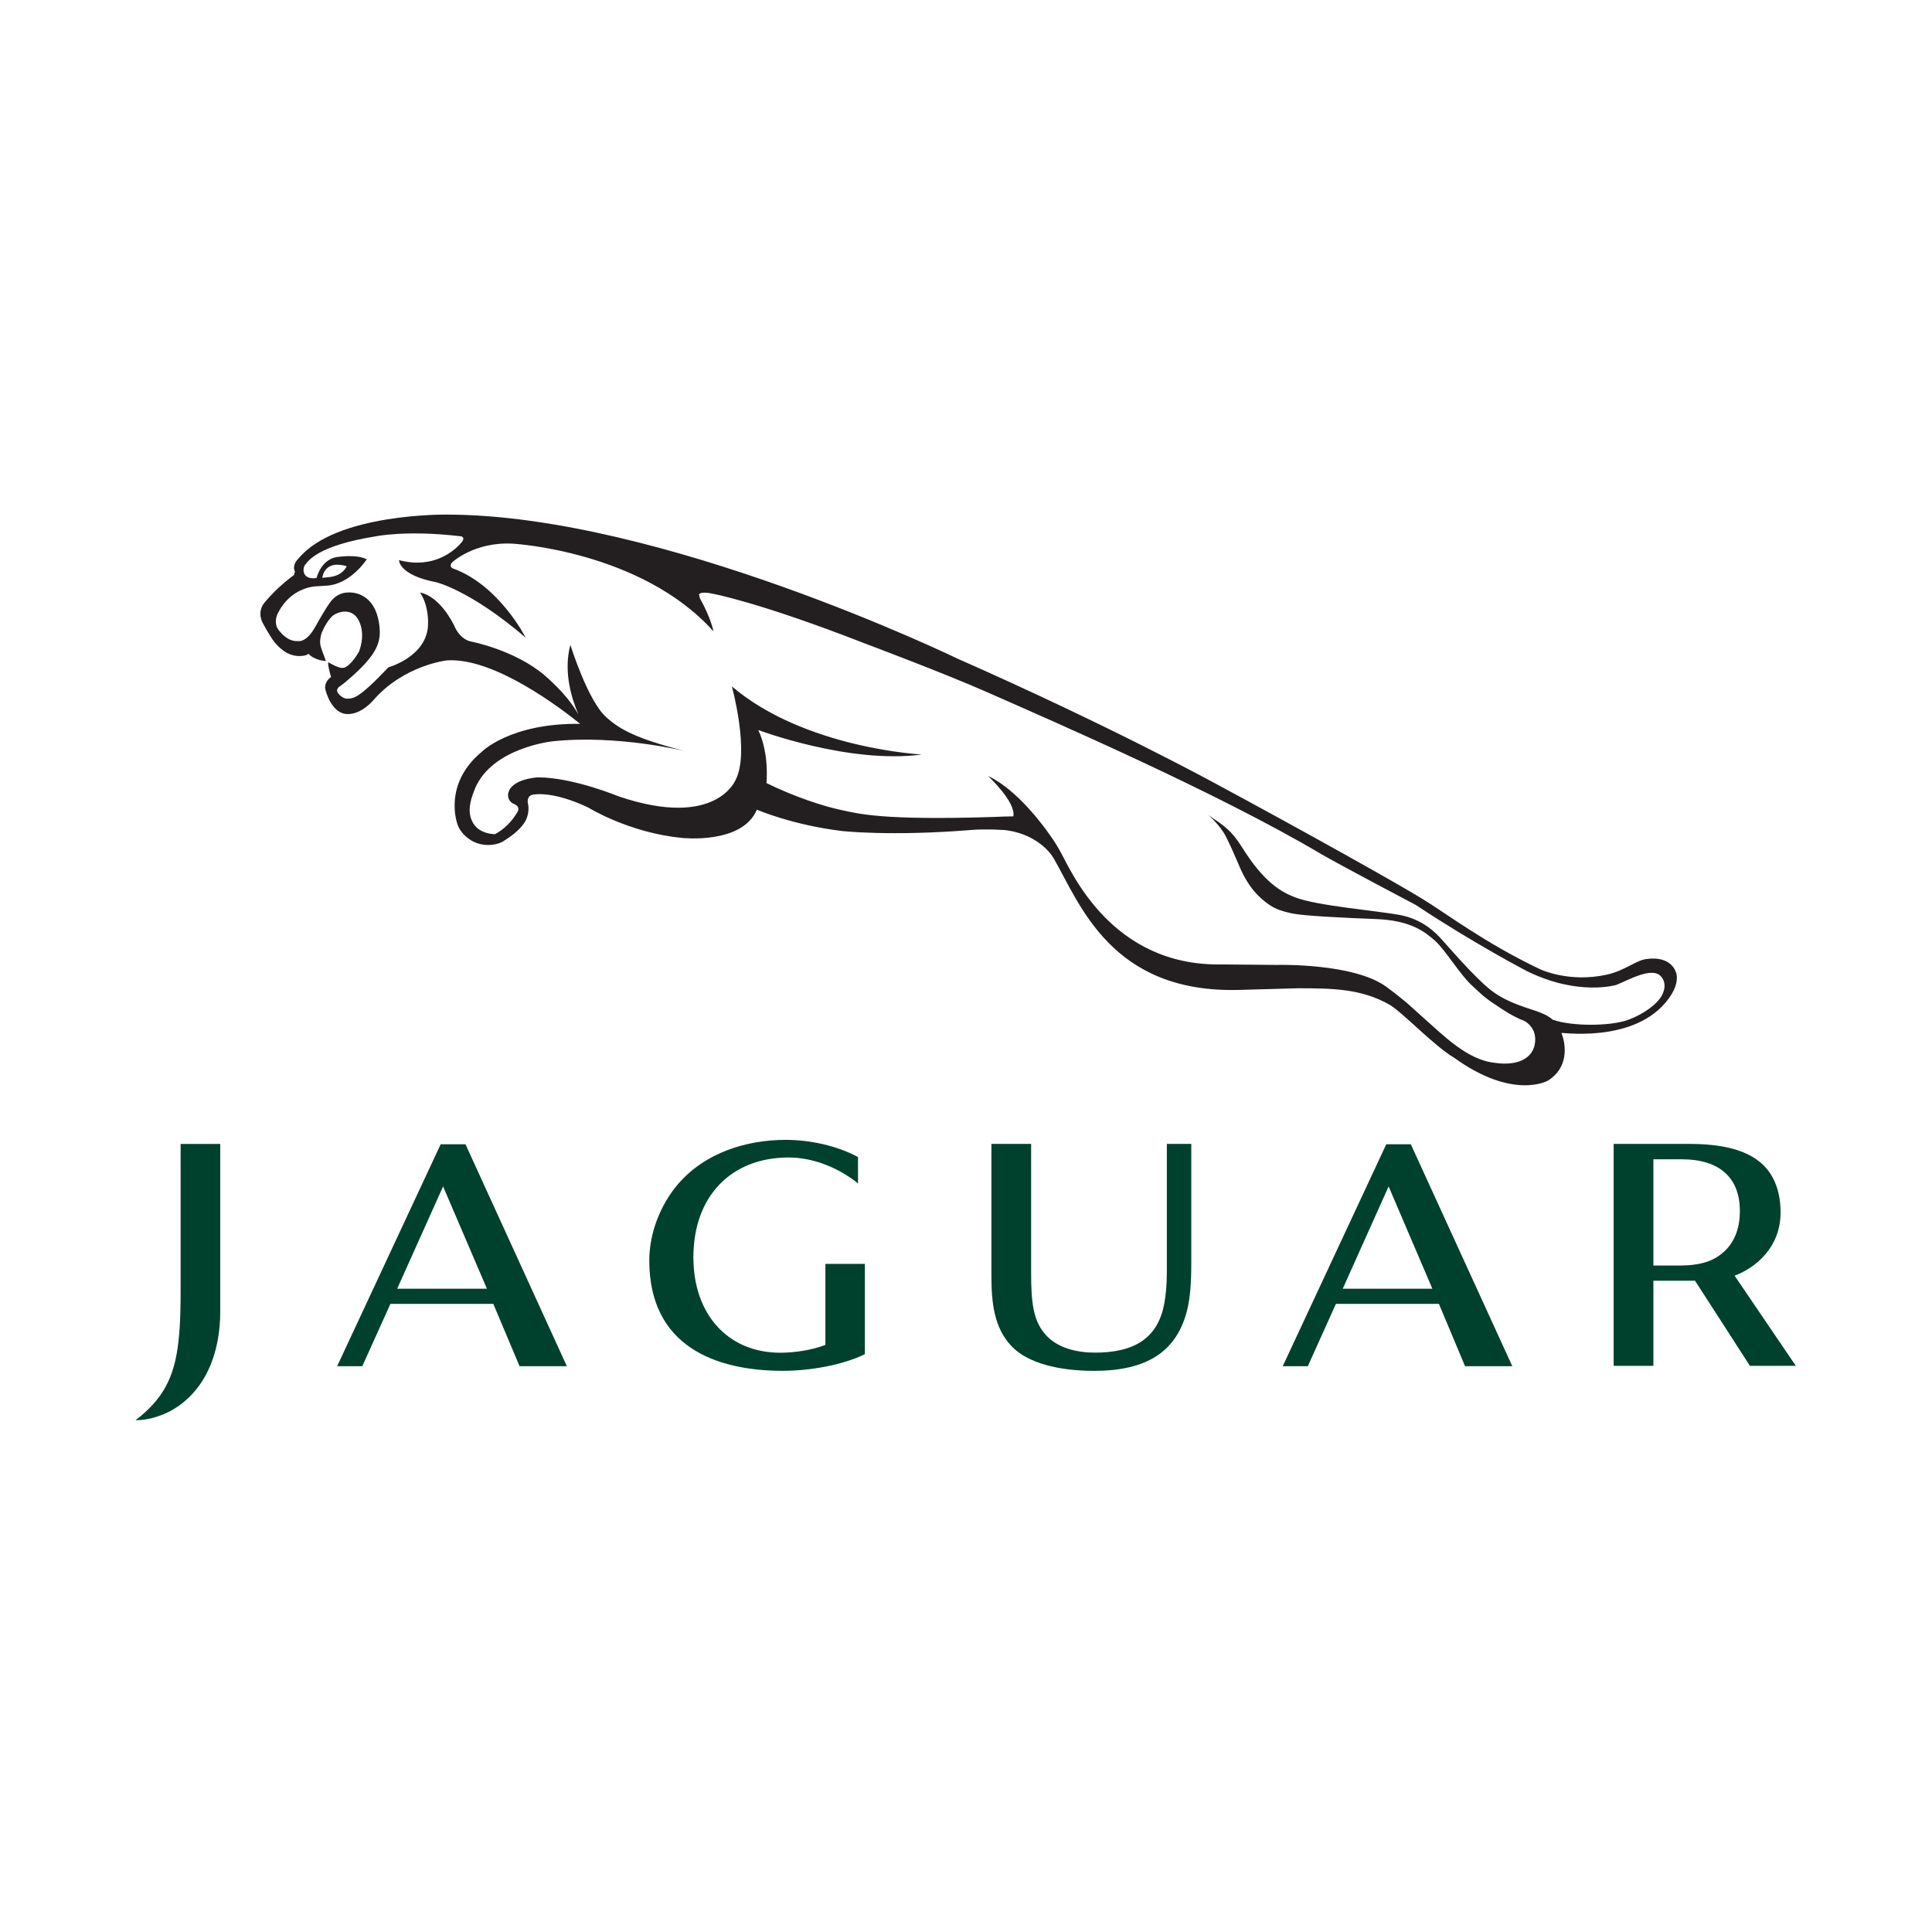
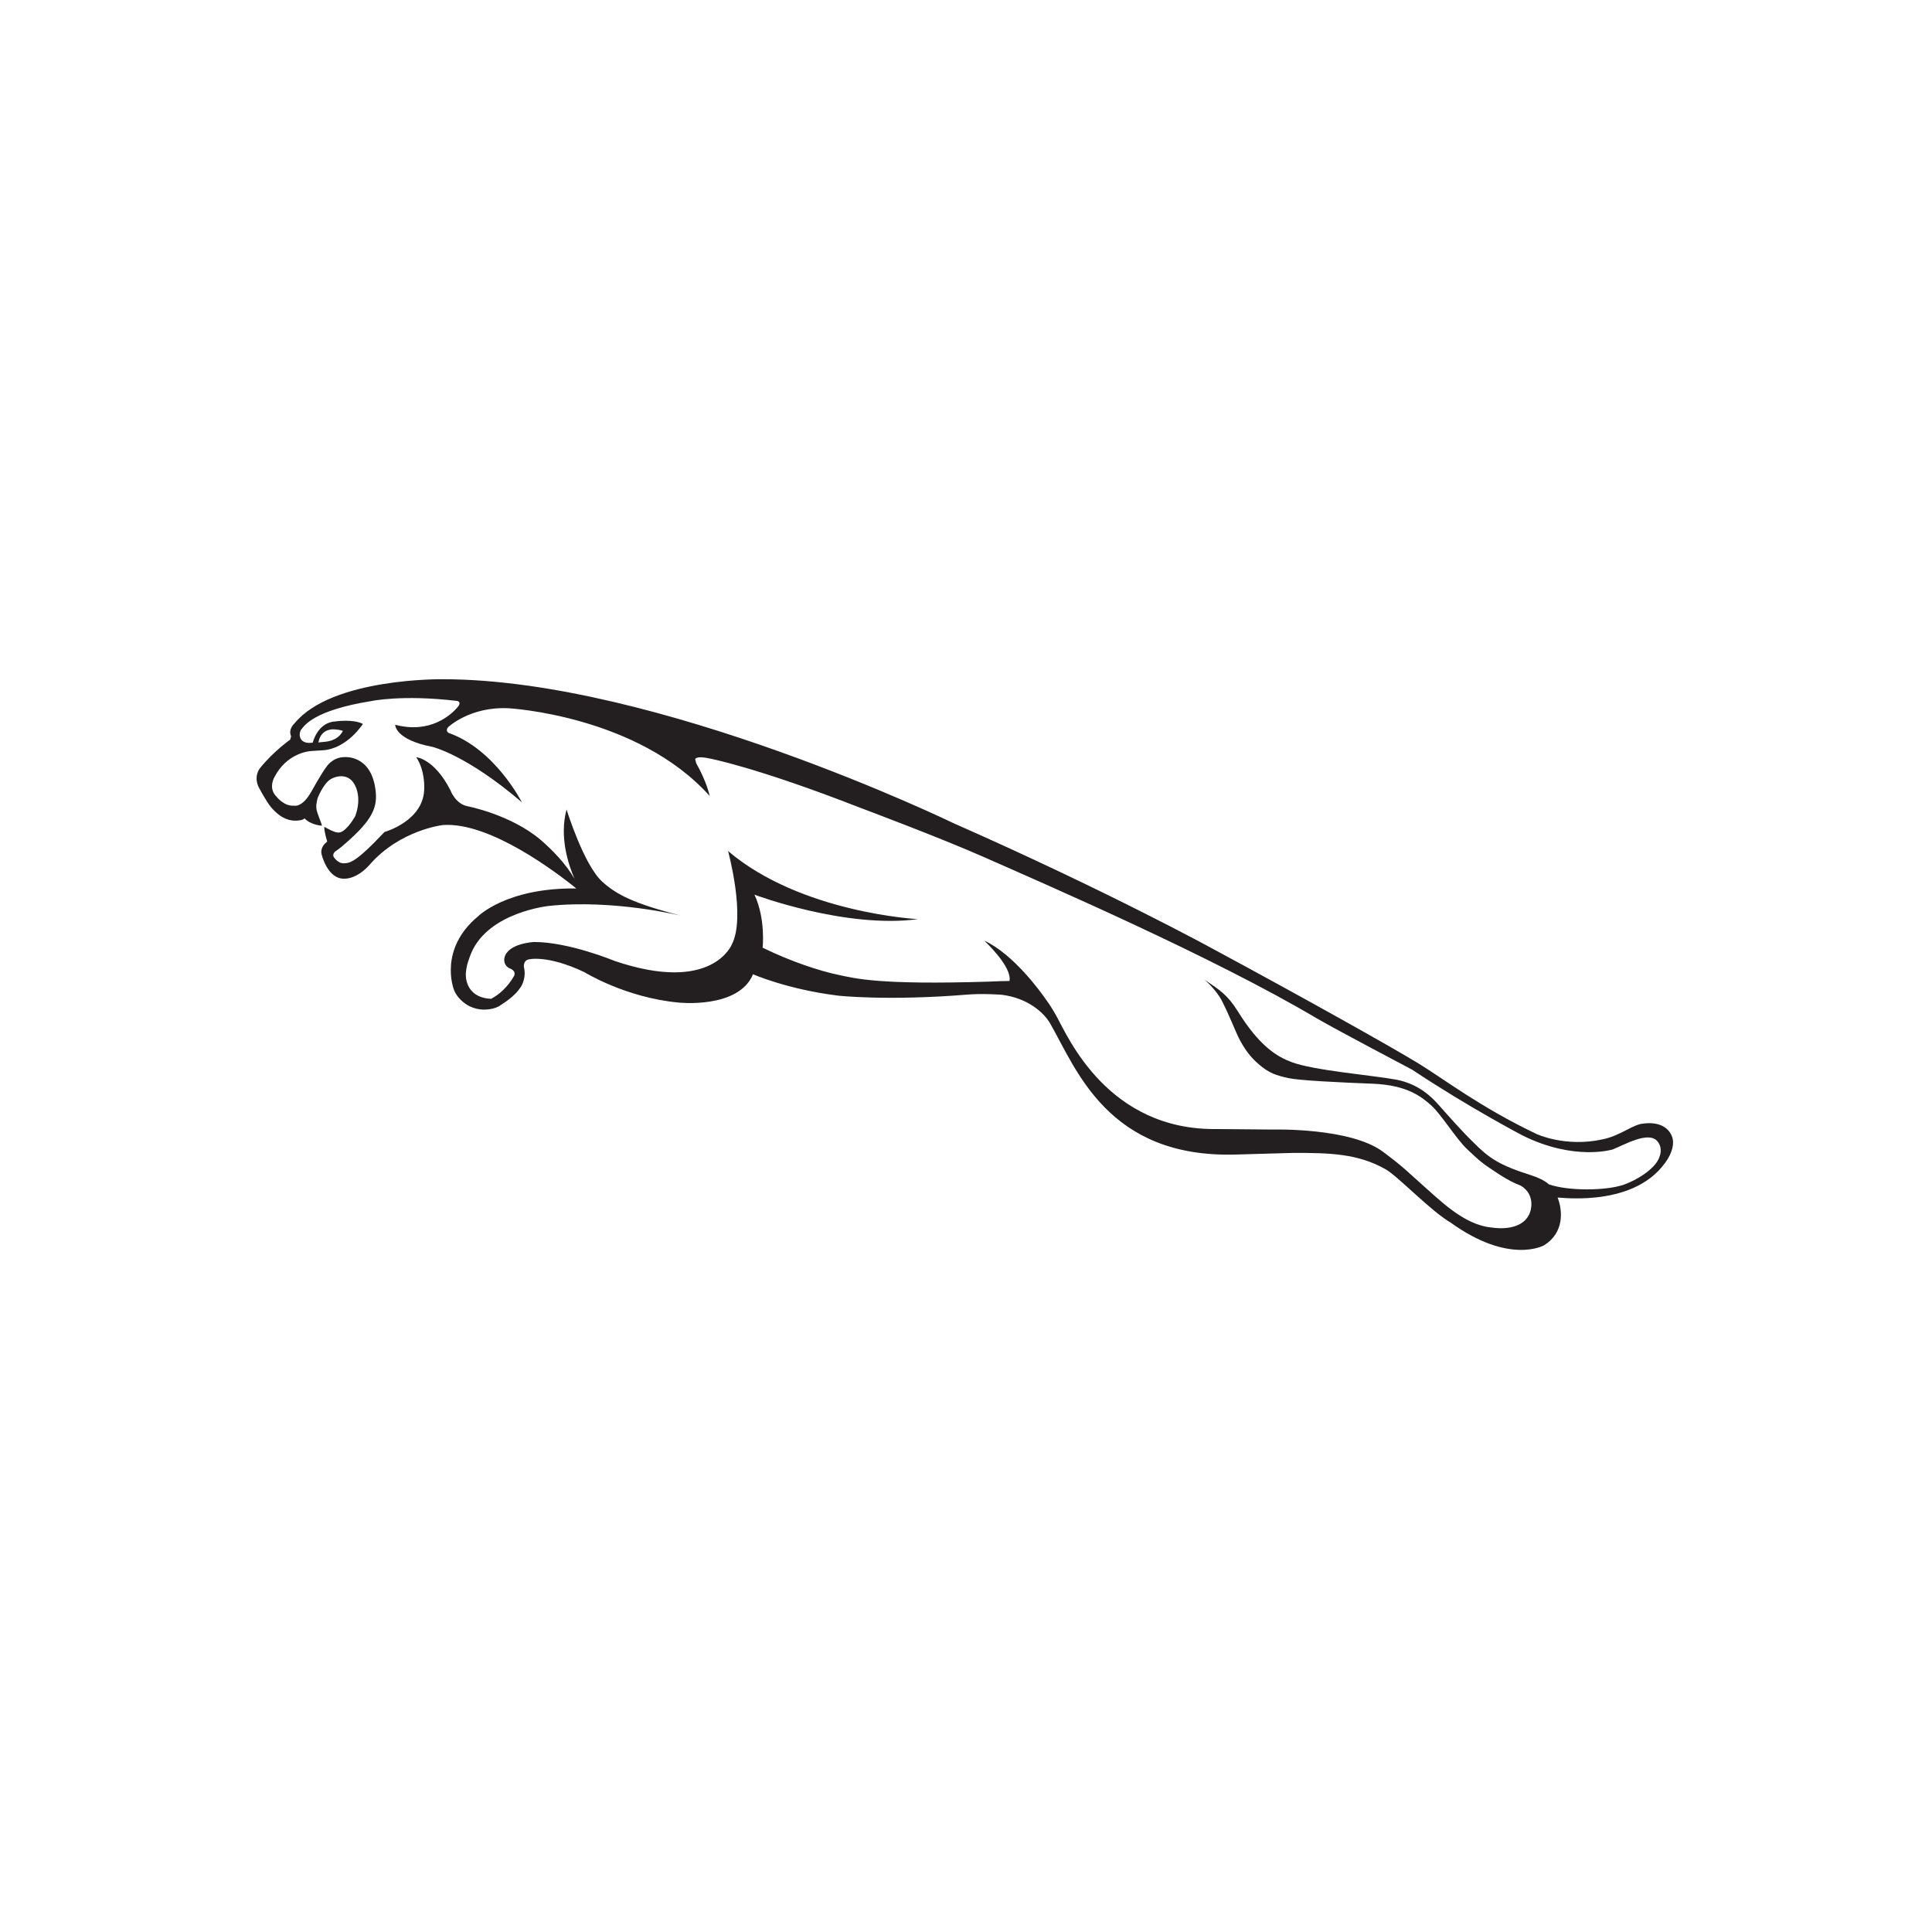
<svg xmlns="http://www.w3.org/2000/svg" width="512" height="512" viewBox="0 0 512 512" fill="none">
-   <path d="M85.688 152.049C85.817 151.859 86.341 149.906 88.996 149.658C88.996 149.658 90.331 149.564 91.87 150.052C91.87 150.052 90.991 152.486 87.39 152.923L85.381 153.127L85.688 152.049ZM440.684 263.227C439.772 265.661 435.898 268.656 431.377 270.31C426.618 271.978 416.583 272.029 411.456 270.23C411.456 270.23 410.36 268.998 406.826 267.839C398.438 265.194 395.701 263.365 391.48 259.124C388.471 256.187 385.141 252.413 381.982 248.864C380.525 247.268 377.067 243.61 370.946 242.473C364.628 241.322 349.03 240.047 343.263 237.824C339.409 236.381 334.766 233.598 329.061 224.394C326.303 219.986 324.199 218.696 320.223 216C320.223 216 323.267 218.557 324.867 221.676C327.141 226.194 328.271 229.422 329.51 231.849C330.824 234.297 332.254 236.403 334.555 238.378C337.38 240.826 339.239 241.358 342.46 242.08C345.503 242.721 355.995 243.231 364.975 243.574C373.812 243.974 377.605 246.882 380.348 249.36C382.901 251.633 386.932 258.199 389.792 260.895C393.577 264.444 393.672 264.538 398.077 267.439C400.324 268.925 402.285 269.931 404.089 270.608C408.195 273.173 406.506 277.597 406.506 277.597C405.315 281.138 401.128 282.392 396.239 281.67C388.886 280.963 382.52 274.39 377.182 269.683C374.234 267.096 373.138 265.784 367.487 261.58C358.861 255.16 338.47 255.714 338.47 255.714L323.607 255.583C294.624 256.034 284.009 231.106 281.089 225.837C280.081 224.03 279.169 222.543 278.263 221.348C276.929 219.381 269.623 209.23 261.841 205.645C261.841 205.645 269.317 212.567 268.534 216.342C266.975 216.342 265.102 216.422 262.951 216.517C233.729 217.421 227.622 215.664 222.986 214.673C218.363 213.704 210.697 211.241 203.119 207.517C203.119 207.517 203.949 199.859 200.954 193.468C200.954 193.468 225.076 202.54 244.276 199.954C244.276 199.954 213.291 198.358 193.955 181.904C193.955 181.904 198.721 199.29 194.976 206.614C194.976 206.614 189.876 219.854 163.855 211.015C163.855 211.015 151.831 206.009 142.544 206.009C142.544 206.009 135.545 206.33 134.688 210.214C134.688 210.214 134.225 212.072 136.063 212.997C136.063 212.997 138.112 213.609 137.111 215.242C135.545 217.901 133.367 219.913 131.168 221.071C123.896 220.722 124.468 214.353 124.468 214.353C124.604 212.072 125.306 210.498 125.884 208.96C130.494 198.059 146.521 196.448 146.521 196.448C163.616 194.641 181.523 199.043 181.523 199.043C168.709 195.763 164.331 193.366 160.709 190.109C155.739 185.722 151.157 170.893 151.157 170.893C149.196 178.173 151.634 185.489 153.268 189.271C150.858 185.117 147.358 181.619 144.321 178.967C136.383 172.234 124.952 170.04 124.952 170.04C121.67 169.428 120.363 165.77 120.363 165.77C116.094 157.397 111.314 157.04 111.314 157.04C113.684 160.509 113.439 165.238 113.439 165.238C113.439 173.953 102.913 176.854 102.913 176.854C95.056 185.205 93.687 185.052 92.156 185.154C90.603 185.248 89.5 183.558 89.5 183.558C88.976 182.785 89.807 182.064 89.807 182.064C91.168 181.153 92.387 180.031 92.387 180.031C100.053 173.421 101.129 170.077 100.503 165.522C99.277 156.333 92.326 157.011 92.326 157.011C89.078 157.011 87.478 159.656 87.478 159.656C86.239 161.252 83.475 166.236 83.475 166.236C81.065 170.514 78.9 169.887 78.9 169.887C76.244 170.077 74.311 167.512 74.311 167.512L74.038 167.227C72.084 164.969 73.793 162.214 73.793 162.214C77.014 156.071 82.644 155.481 83.366 155.408C84.176 155.372 86.722 155.197 86.722 155.197C93.102 154.679 97.187 148.216 97.187 148.216C94.525 146.846 89.807 147.567 89.807 147.567C85.122 147.873 83.897 153.178 83.897 153.178C79.928 153.776 80.091 150.489 80.915 149.615C81.616 148.784 83.999 144.63 99.42 142.16C99.42 142.16 107.611 140.397 122.119 142.124C122.65 142.182 123.127 142.692 122.466 143.545C120.635 145.862 114.936 150.905 105.745 148.434C105.745 148.434 105.602 152.384 115.61 154.3C115.61 154.3 124.604 156.392 139.304 168.976C139.304 168.976 132.216 154.912 119.859 150.584C119.859 150.584 118.967 150.001 119.757 149.09C119.757 149.09 125.605 143.508 135.899 144.077C135.899 144.077 169.921 145.957 189.08 167.308C189.08 167.308 188.399 163.737 185.499 158.592L185.24 157.536C185.24 157.536 185.499 156.625 188.787 157.324C188.787 157.324 200.954 159.489 229.175 170.514C229.175 170.514 250.287 178.42 261.841 183.543C279.155 191.187 322.565 210.01 349.983 226.252C354.83 229.094 375.256 239.857 375.256 239.857C390.506 249.986 404.559 257.31 404.559 257.31C418.326 264.123 428.395 260.99 428.395 260.99C431.582 259.7 437.695 256.187 440.106 258.672C441.331 259.984 441.358 261.645 440.684 263.227ZM444.095 257.536C442.359 253.039 436.504 254.14 436.504 254.14C433.828 254.293 430.506 257.31 425.801 258.293C415.82 260.516 408.167 256.872 408.167 256.872C393.325 249.811 383.358 242.109 376.849 238.152C370.313 234.13 346.231 220.634 322.177 207.685C322.177 207.685 294.59 192.557 253.746 174.544C253.746 174.544 175.021 136.374 118.368 136.374C118.368 136.374 88.996 135.937 79.076 148.055C79.076 148.055 77.306 149.593 78.157 151.495L77.912 152.384C77.912 152.384 73.548 155.444 69.987 159.846C69.987 159.846 68.088 161.93 69.592 165.049C69.592 165.049 71.485 168.576 72.663 170.077C73.936 171.585 76.346 174.208 80.057 173.822C81.671 173.647 81.691 173.217 81.691 173.217C83.393 175.054 86.341 175.192 86.341 175.192C86.062 174.019 84.952 171.811 84.843 170.514C84.748 169.086 85.259 167.687 85.259 167.687C85.899 166.149 87.042 164.138 88.2 163.169C89.255 162.316 91.87 161.383 93.79 162.848C95.335 163.985 96.996 167.687 95.151 172.664C95.151 172.664 93.02 176.518 91.093 176.97L90.576 177.007C89.453 176.97 86.974 175.491 86.974 175.491C86.974 175.491 86.865 175.782 87.144 177.131C87.294 177.881 87.519 178.734 87.73 179.39L87.213 179.856C87.213 179.856 85.647 181.153 86.341 183.12C86.341 183.12 87.887 189.234 92.108 189.234C95.846 189.329 98.95 185.554 98.95 185.554C107.011 176.293 118.368 175.017 118.368 175.017C130.936 174.106 148.849 187.872 153.751 191.828C135.144 191.588 127.641 199.269 127.641 199.269C117.204 207.955 121.248 218.47 121.248 218.47C121.963 220.729 124.141 222.419 125.551 223.083C127.491 223.972 129.146 224.03 130.643 223.84C131.774 223.709 132.992 223.272 133.571 222.813C135.028 221.917 137.568 220.139 138.793 218.259C139.596 217.297 140.441 214.994 139.876 212.779C139.876 212.779 139.528 211.015 141.074 210.636C141.074 210.636 145.962 209.288 155.937 214.032C155.937 214.032 166.735 220.729 180.774 222.055C180.774 222.055 196.719 223.84 200.572 214.564C200.572 214.564 209.737 218.586 223.17 220.233C223.17 220.233 236.194 221.676 257.416 219.949C261.603 219.607 266.519 220 266.519 220C273.266 220.845 277.589 224.62 279.312 227.593C286.229 239.646 294.562 263.3 328.455 262.338L343.862 261.9C353.169 261.9 360.774 262.017 368.216 266.244C371.477 268.087 380.11 277.254 385.427 280.358C401.087 291.646 410.21 286.385 410.21 286.385C415.582 283.055 415.132 277.159 413.818 273.8C412.205 273.268 433.25 277.123 442.291 264.538C444.381 261.689 444.763 259.11 444.095 257.536Z" fill="#231F20" />
-   <path d="M314.736 346.649C312.053 358.33 303.781 363.292 289.933 363.292C280.551 363.292 272.299 361.244 268.03 356.712C263.435 351.873 262.733 345.213 262.733 338.072V303.145H273.259V337.518C273.259 345.242 273.899 349.862 276.731 353.272C279.891 357.28 285.467 358.461 290.178 358.461C300.118 358.461 306.702 355.014 308.499 345.679C308.922 343.522 309.228 340.87 309.228 336.811V303.145H315.703V334.487C315.703 340.323 315.383 343.624 314.736 346.649Z" fill="#00412D" />
-   <path d="M367.998 314.418L355.838 341.526H379.593L367.998 314.418ZM388.253 362.061L381.329 345.541H354.034L346.585 362.061H339.934L367.378 303.24H373.88L400.78 362.061" fill="#00412D" />
-   <path d="M117.422 314.418L105.255 341.526H129.037L117.422 314.418ZM137.69 362.061L130.732 345.541H103.464L96.009 362.061H89.344L116.782 303.24H123.359L150.224 362.061" fill="#00412D" />
-   <path d="M207.53 363.285C189.338 363.285 172.065 356.588 172.065 334.027C172.065 326.668 175.102 319.133 179.725 313.748C186.928 305.397 197.917 302.074 208.225 302.074C214.516 302.074 221.753 303.575 227.384 306.635V313.609C222.277 309.528 215.619 306.745 208.987 306.745C194.029 306.745 183.755 316.728 183.755 333.24C183.755 348.237 192.845 358.49 206.822 358.49C210.383 358.49 215.285 357.798 218.737 356.406V334.946H229.195V358.876C223.033 361.878 214.291 363.285 207.53 363.285Z" fill="#00412D" />
-   <path d="M445.873 307.233H438.165V335.383H444.933C450.604 335.383 453.995 334.231 456.609 331.943C459.408 329.575 461.082 325.917 461.082 320.94C461.082 311 454.335 307.233 445.873 307.233ZM463.751 361.966L449.202 339.412H438.165V361.966H427.633V303.145H447.547C455.636 303.145 463.724 304.42 468.197 309.718C470.526 312.531 471.867 316.349 471.867 321.333C471.867 330.479 465.392 335.922 459.687 338.072L475.918 361.966" fill="#00412D" />
-   <path d="M44.878 374.084C42.107 375.454 39.063 376.372 35.918 376.372C43.162 370.798 46.178 365.128 47.261 355.75C47.867 350.569 47.867 345.351 47.867 340.17V303.152H58.365V347.676C58.365 358.541 54.444 369.042 44.878 374.084Z" fill="#00412D" />
+   <path d="M84.675 195.676C84.804 195.487 85.328 193.534 87.984 193.286C87.984 193.286 89.318 193.192 90.857 193.68C90.857 193.68 89.979 196.114 86.377 196.551L84.368 196.755L84.675 195.676ZM439.672 306.855C438.759 309.288 434.885 312.283 430.365 313.938C425.605 315.606 415.57 315.657 410.443 313.857C410.443 313.857 409.347 312.626 405.813 311.467C397.426 308.822 394.689 306.993 390.467 302.752C387.458 299.815 384.129 296.041 380.97 292.492C379.513 290.896 376.054 287.238 369.933 286.101C363.615 284.95 348.017 283.675 342.25 281.452C338.397 280.009 333.753 277.225 328.048 268.022C325.291 263.613 323.187 262.324 319.211 259.627C319.211 259.627 322.254 262.185 323.854 265.304C326.128 269.822 327.258 273.05 328.497 275.477C329.811 277.925 331.241 280.031 333.542 282.006C336.368 284.454 338.227 284.986 341.447 285.708C344.49 286.349 354.982 286.859 363.962 287.201C372.8 287.602 376.592 290.51 379.336 292.987C381.889 295.261 385.919 301.826 388.779 304.523C392.564 308.071 392.66 308.166 397.065 311.066C399.311 312.553 401.272 313.559 403.077 314.236C407.182 316.801 405.493 321.225 405.493 321.225C404.302 324.766 400.115 326.019 395.226 325.298C387.873 324.591 381.507 318.018 376.17 313.311C373.222 310.724 372.126 309.412 366.475 305.208C357.848 298.788 337.457 299.342 337.457 299.342L322.594 299.21C293.611 299.662 282.997 274.733 280.076 269.465C279.068 267.658 278.156 266.171 277.25 264.976C275.916 263.009 268.611 252.858 260.829 249.272C260.829 249.272 268.304 256.195 267.521 259.97C265.962 259.97 264.09 260.05 261.938 260.145C232.717 261.048 226.61 259.292 221.973 258.301C217.35 257.332 209.684 254.869 202.106 251.145C202.106 251.145 202.937 243.487 199.941 237.096C199.941 237.096 224.063 246.168 243.263 243.581C243.263 243.581 212.278 241.985 192.942 225.531C192.942 225.531 197.708 242.918 193.963 250.242C193.963 250.242 188.864 263.482 162.842 254.643C162.842 254.643 150.818 249.637 141.532 249.637C141.532 249.637 134.533 249.957 133.675 253.841C133.675 253.841 133.212 255.7 135.05 256.625C135.05 256.625 137.1 257.237 136.099 258.869C134.533 261.529 132.354 263.54 130.155 264.699C122.884 264.349 123.455 257.98 123.455 257.98C123.592 255.7 124.293 254.126 124.872 252.588C129.481 241.687 145.508 240.076 145.508 240.076C162.604 238.269 180.51 242.67 180.51 242.67C167.696 239.391 163.319 236.994 159.697 233.737C154.726 229.35 150.144 214.521 150.144 214.521C148.184 221.8 150.621 229.117 152.255 232.899C149.845 228.745 146.345 225.247 143.309 222.595C135.37 215.861 123.939 213.668 123.939 213.668C120.657 213.056 119.35 209.398 119.35 209.398C115.081 201.025 110.302 200.668 110.302 200.668C112.671 204.137 112.426 208.866 112.426 208.866C112.426 217.581 101.9 220.481 101.9 220.481C94.043 228.832 92.675 228.679 91.143 228.781C89.591 228.876 88.487 227.186 88.487 227.186C87.963 226.413 88.794 225.692 88.794 225.692C90.156 224.781 91.374 223.659 91.374 223.659C99.04 217.049 100.116 213.705 99.49 209.15C98.264 199.961 91.313 200.639 91.313 200.639C88.065 200.639 86.465 203.284 86.465 203.284C85.226 204.88 82.462 209.864 82.462 209.864C80.052 214.142 77.887 213.515 77.887 213.515C75.232 213.705 73.298 211.139 73.298 211.139L73.026 210.855C71.072 208.596 72.781 205.842 72.781 205.842C76.001 199.699 81.632 199.109 82.353 199.036C83.163 198.999 85.71 198.824 85.71 198.824C92.089 198.307 96.174 191.843 96.174 191.843C93.512 190.474 88.794 191.195 88.794 191.195C84.11 191.501 82.884 196.806 82.884 196.806C78.915 197.403 79.078 194.117 79.902 193.243C80.603 192.412 82.986 188.258 98.407 185.788C98.407 185.788 106.598 184.024 121.107 185.752C121.638 185.81 122.114 186.32 121.454 187.172C119.622 189.49 113.924 194.532 104.732 192.062C104.732 192.062 104.589 196.012 114.598 197.928C114.598 197.928 123.592 200.02 138.291 212.604C138.291 212.604 131.203 198.54 118.846 194.212C118.846 194.212 117.954 193.629 118.744 192.718C118.744 192.718 124.592 187.136 134.887 187.704C134.887 187.704 168.908 189.584 188.067 210.935C188.067 210.935 187.386 207.365 184.486 202.22L184.227 201.164C184.227 201.164 184.486 200.253 187.774 200.952C187.774 200.952 199.941 203.116 228.162 214.142C228.162 214.142 249.275 222.048 260.829 227.171C278.142 234.815 321.553 253.637 348.97 269.88C353.818 272.722 374.243 283.485 374.243 283.485C389.494 293.614 403.546 300.937 403.546 300.937C417.313 307.751 427.382 304.617 427.382 304.617C430.569 303.328 436.683 299.815 439.093 302.3C440.318 303.612 440.346 305.273 439.672 306.855ZM443.083 301.163C441.347 296.667 435.491 297.768 435.491 297.768C432.816 297.921 429.493 300.937 424.789 301.921C414.807 304.144 407.155 300.5 407.155 300.5C392.312 293.439 382.345 285.737 375.836 281.78C369.3 277.757 345.219 264.262 321.165 251.313C321.165 251.313 293.577 236.185 252.733 218.171C252.733 218.171 174.008 180.002 117.355 180.002C117.355 180.002 87.984 179.565 78.064 191.683C78.064 191.683 76.294 193.221 77.145 195.123L76.9 196.012C76.9 196.012 72.535 199.072 68.975 203.474C68.975 203.474 67.075 205.558 68.58 208.676C68.58 208.676 70.472 212.203 71.65 213.705C72.924 215.213 75.334 217.836 79.044 217.45C80.658 217.275 80.678 216.845 80.678 216.845C82.38 218.682 85.328 218.82 85.328 218.82C85.049 217.647 83.939 215.439 83.831 214.142C83.735 212.713 84.246 211.314 84.246 211.314C84.886 209.777 86.03 207.766 87.187 206.796C88.242 205.944 90.857 205.011 92.777 206.476C94.322 207.613 95.984 211.314 94.138 216.291C94.138 216.291 92.007 220.146 90.081 220.598L89.563 220.634C88.44 220.598 85.962 219.119 85.962 219.119C85.962 219.119 85.853 219.41 86.132 220.758C86.282 221.509 86.506 222.362 86.717 223.017L86.2 223.484C86.2 223.484 84.634 224.781 85.328 226.748C85.328 226.748 86.874 232.862 91.095 232.862C94.833 232.957 97.938 229.182 97.938 229.182C105.999 219.92 117.355 218.645 117.355 218.645C129.923 217.734 147.836 231.499 152.738 235.456C134.131 235.216 126.628 242.896 126.628 242.896C116.191 251.582 120.235 262.098 120.235 262.098C120.95 264.357 123.129 266.047 124.538 266.71C126.478 267.599 128.133 267.658 129.631 267.468C130.761 267.337 131.98 266.9 132.558 266.441C134.015 265.544 136.555 263.766 137.78 261.886C138.584 260.924 139.428 258.622 138.863 256.406C138.863 256.406 138.516 254.643 140.061 254.264C140.061 254.264 144.95 252.916 154.924 257.66C154.924 257.66 165.722 264.357 179.761 265.683C179.761 265.683 195.706 267.468 199.56 258.192C199.56 258.192 208.724 262.214 222.157 263.861C222.157 263.861 235.181 265.304 256.403 263.577C260.59 263.234 265.506 263.628 265.506 263.628C272.253 264.473 276.576 268.248 278.299 271.221C285.216 283.274 293.55 306.927 327.442 305.966L342.849 305.528C352.156 305.528 359.761 305.645 367.203 309.871C370.464 311.715 379.097 320.882 384.415 323.986C400.074 335.274 409.197 330.013 409.197 330.013C414.569 326.682 414.12 320.787 412.806 317.428C411.192 316.896 432.237 320.751 441.278 308.166C443.369 305.317 443.75 302.737 443.083 301.163Z" fill="#231F20" />
</svg>
